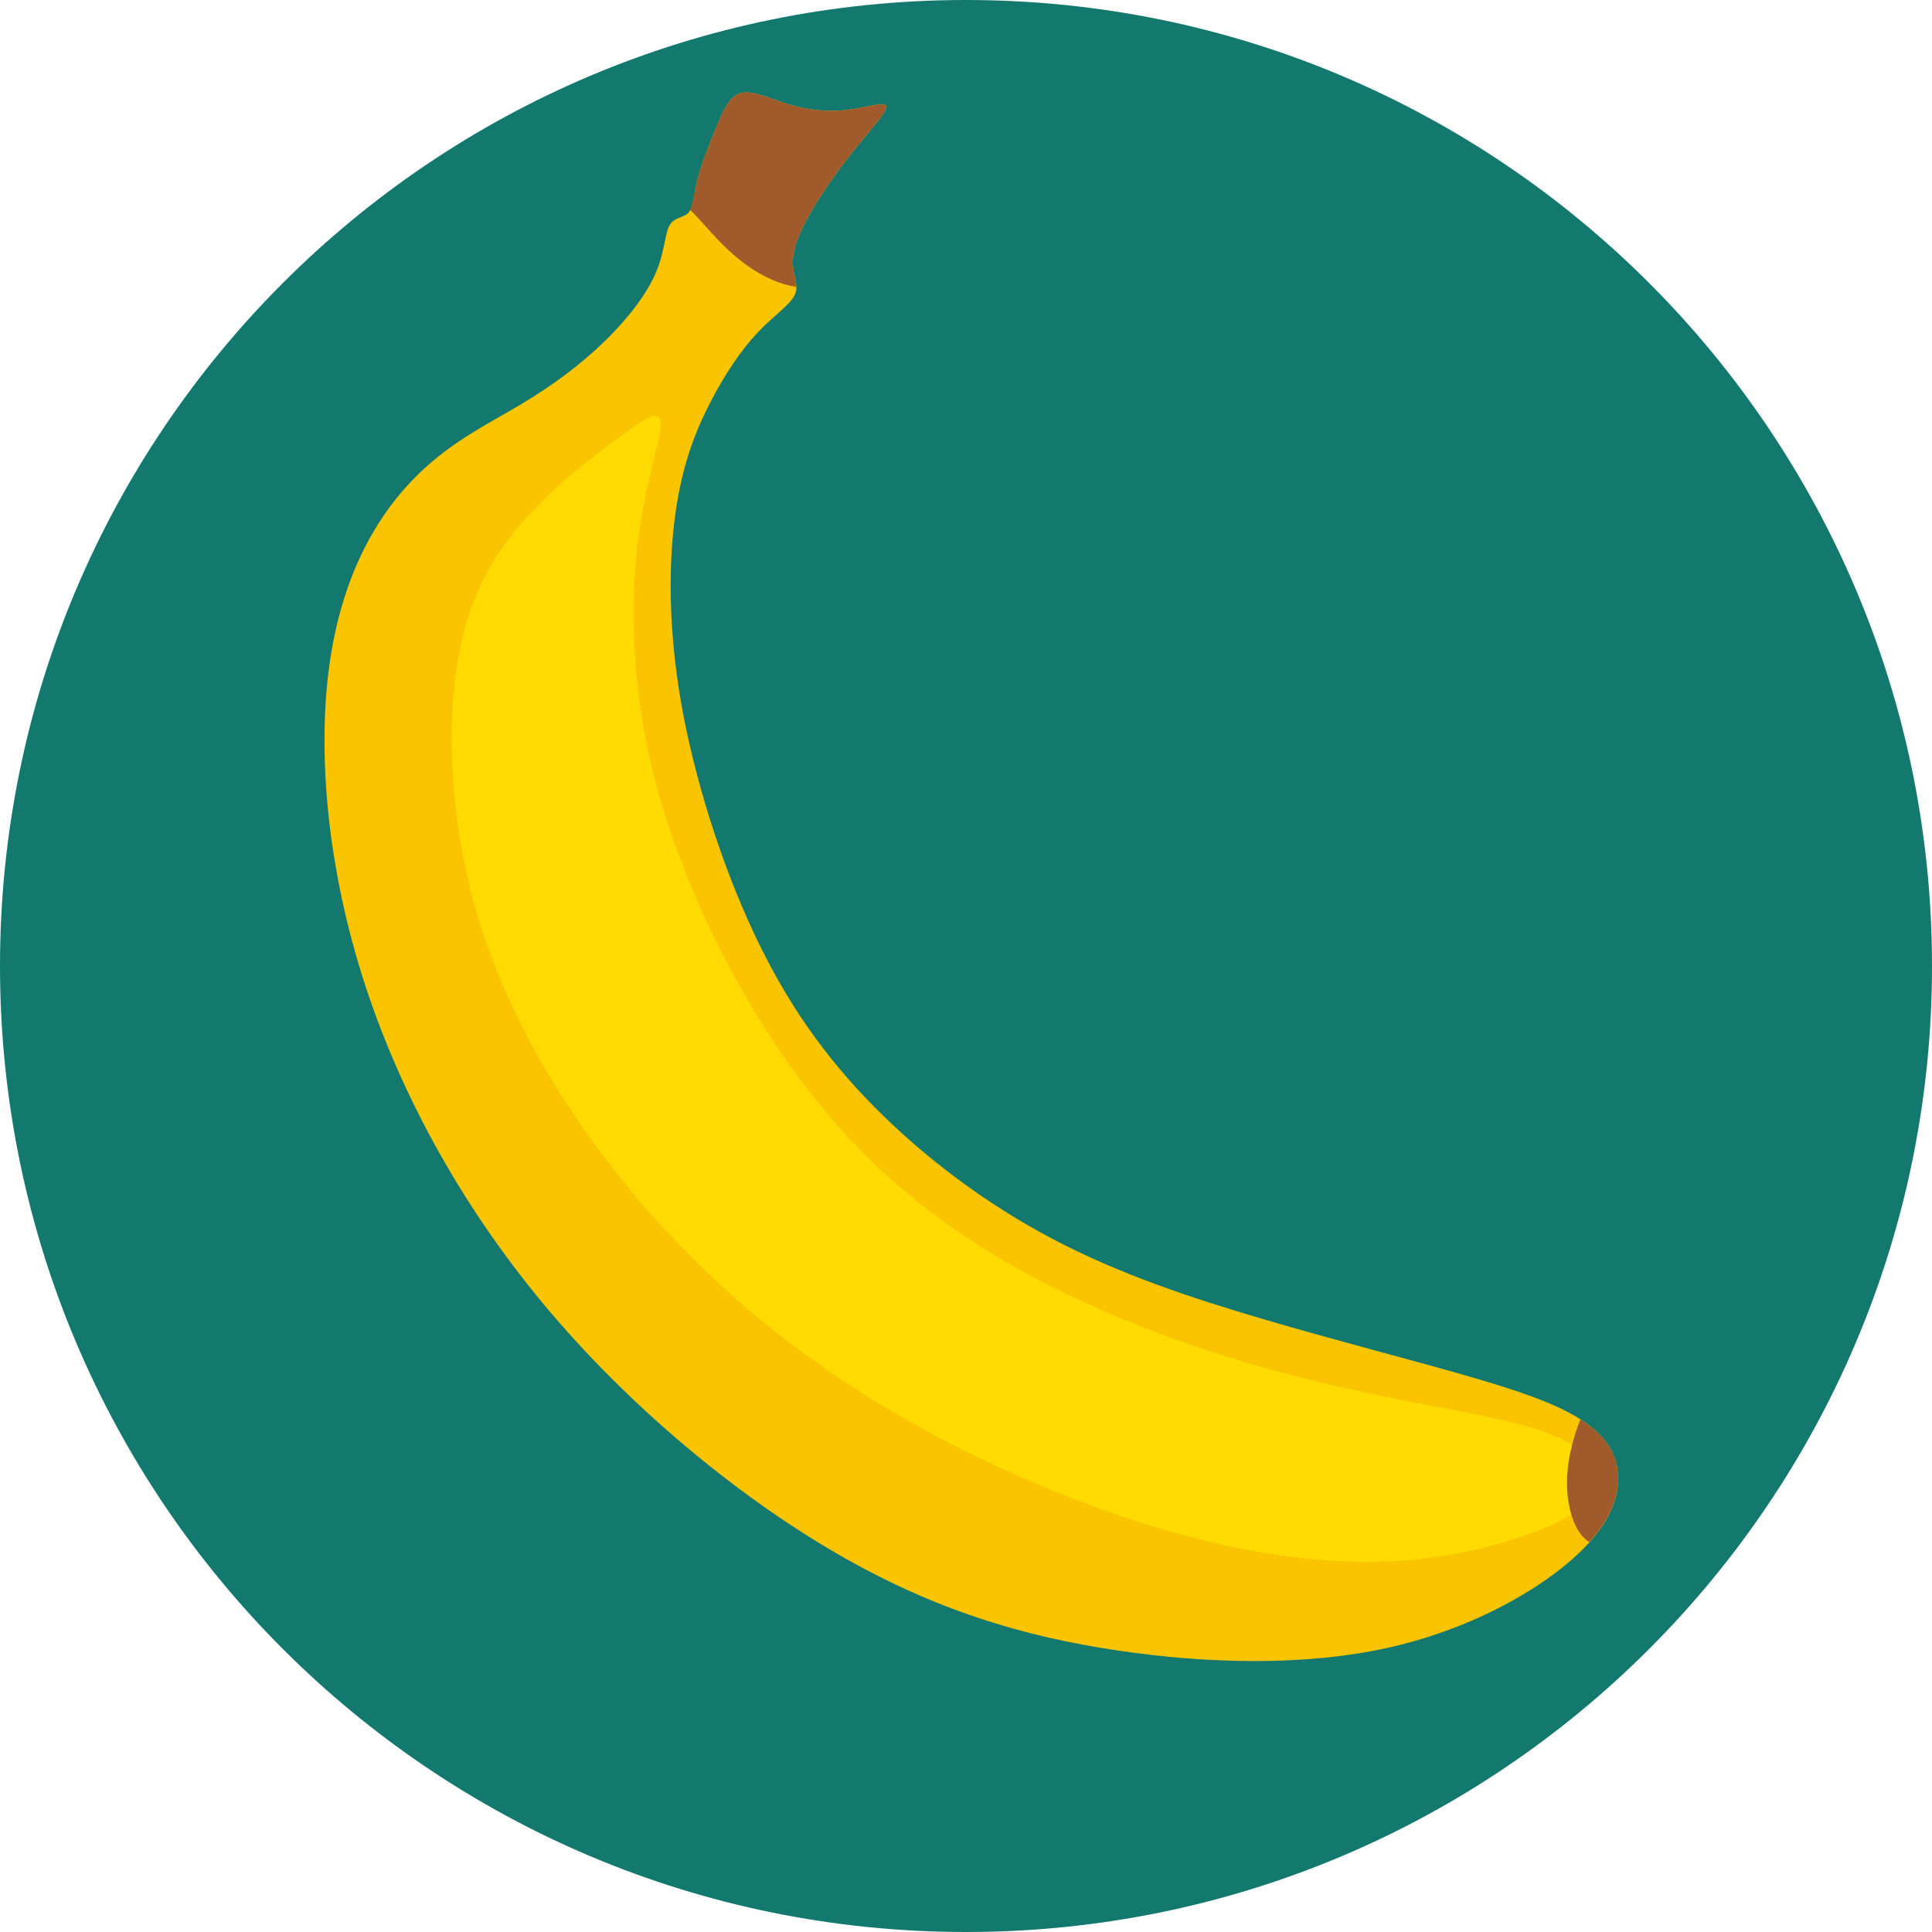
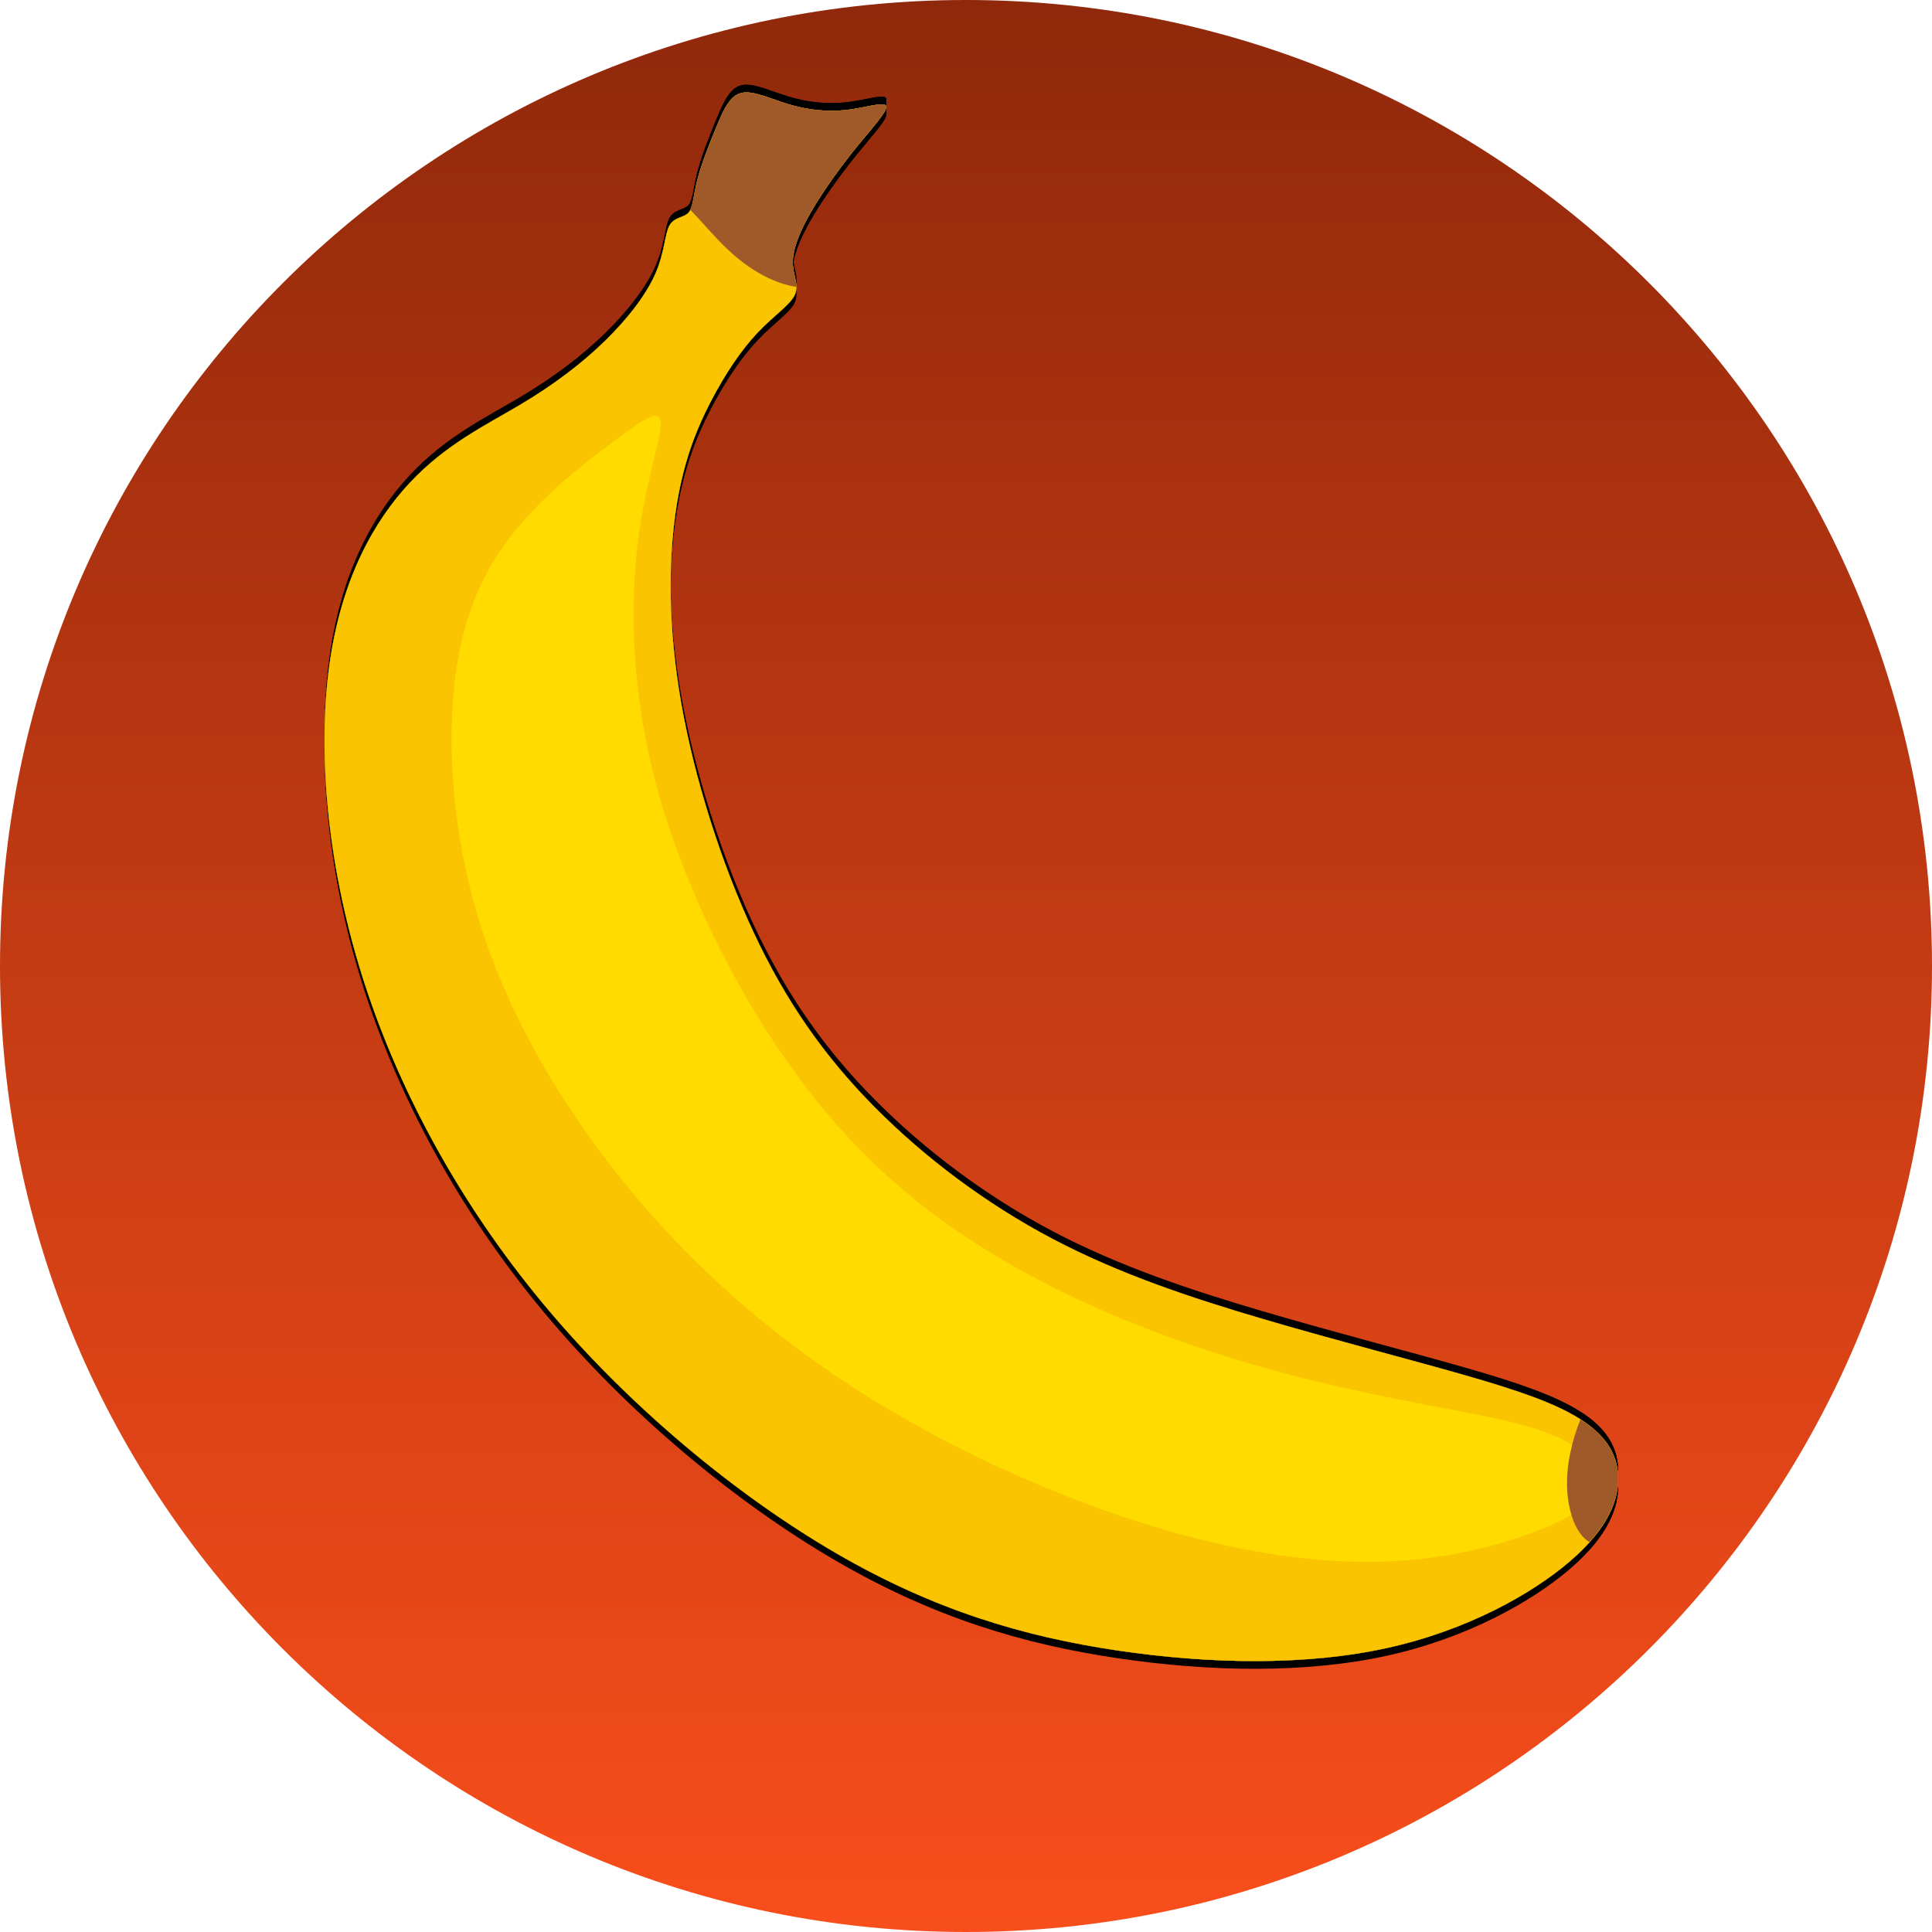
<svg xmlns="http://www.w3.org/2000/svg" width="1000" height="1000" viewBox="0 0 1000 1000" version="1.1" id="svg5">
-   <defs id="defs2" />
-   <circle cx="500" cy="500" r="500" fill="#13786e" />
+   <defs>
+     <linearGradient id="bg_fade" x1="0%" y1="0%" x2="0%" y2="100%">
+       <stop offset="0%" stop-color="#8f280b" />
+       <stop offset="100%" stop-color="#f94e1b" />
+     </linearGradient>
+     <filter id="banana-outline" x="-20%" y="-20%" width="140%" height="140%">
+       <feMorphology in="SourceAlpha" result="expanded" operator="dilate" radius="8" />
+       <feFlood flood-color="#000000" result="outlineColor" />
+       <feComposite in="outlineColor" in2="expanded" operator="in" result="outline" />
+       <feMerge>
+         <feMergeNode in="outline" />
+         <feMergeNode in="SourceGraphic" />
+       </feMerge>
+     </filter>
+   </defs>
+   <circle cx="500" cy="500" r="500" fill="url(#bg_fade)" />
  <g id="layer1">
-     <g id="g22237" transform="           matrix(1.217644,0,0,1.217644,-152.0194,-93.28956)           rotate(45 50 100)           translate(200 -410)           scale(0.9 0.9)       ">
+     <g id="g22237" filter="url(#banana-outline)" transform="           matrix(1.217644,0,0,1.217644,-152.0194,-93.28956)           rotate(45 50 100)           translate(200 -410)           scale(0.9 0.9)       ">
      <path style="fill:#fac400;fill-opacity:1;stroke:none;stroke-width:1px;stroke-linecap:butt;stroke-linejoin:miter;stroke-opacity:1" d="m 172.677,341.22 c 1.272,4.453 7.315,10.495 11.289,20.512 3.975,10.017 5.883,24.009 5.723,39.274 -0.159,15.264 -2.385,31.8 -6.996,49.927 -4.611,18.126 -11.607,37.842 -10.812,62.806 0.795,24.964 9.381,55.174 33.71,87.452 24.328,32.278 64.396,66.622 114.006,92.698 49.609,26.076 108.757,43.884 171.246,49.608 62.489,5.724 128.314,-0.636 180.626,-14.47 52.312,-13.833 91.108,-35.139 126.725,-61.534 35.617,-26.395 68.053,-57.877 89.041,-90.631 20.988,-32.755 30.528,-66.78 32.278,-90.472 1.749,-23.691 -4.293,-37.047 -12.561,-44.521 -8.268,-7.474 -18.762,-9.064 -31.96,-6.043 -13.198,3.021 -29.098,10.653 -52.63,23.691 -23.533,13.038 -54.697,31.482 -86.179,48.655 -31.483,17.172 -63.283,33.072 -97.15,43.567 -33.868,10.494 -69.802,15.582 -103.351,15.423 -33.55,-0.159 -64.714,-5.565 -98.9,-17.967 -34.186,-12.402 -71.392,-31.8 -100.808,-52.471 -29.416,-20.67 -51.04,-42.612 -65.191,-61.375 -14.152,-18.762 -20.83,-34.344 -25.441,-48.814 -4.611,-14.469 -7.155,-27.825 -7.473,-38.956 -0.318,-11.13 1.59,-20.034 -0.159,-24.964 -1.748,-4.929 -7.154,-5.883 -11.607,-10.335 -4.452,-4.452 -7.95,-12.402 -10.813,-23.214 -2.862,-10.812 -5.088,-24.486 -6.36,-36.571 -1.272,-12.084 -1.59,-22.578 -3.816,-23.533 -2.226,-0.954 -6.36,7.632 -12.084,14.787 -5.724,7.155 -13.038,12.879 -20.988,17.172 -7.95,4.293 -16.536,7.155 -19.557,11.926 -3.021,4.771 -0.477,11.449 2.862,19.558 3.339,8.109 7.473,17.649 11.448,24.327 3.975,6.678 7.791,10.494 7.95,13.833 0.159,3.339 -3.339,6.201 -2.067,10.653 z" id="path7182" />
      <path id="path7621" style="fill:#a05a2c;fill-opacity:1;stroke:none;stroke-width:1px;stroke-linecap:butt;stroke-linejoin:miter;stroke-opacity:1" d="m 205.113,228.965 c -2.226,-0.954 -6.36,7.632 -12.084,14.787 -5.724,7.155 -13.038,12.879 -20.988,17.172 -7.95,4.293 -16.536,7.155 -19.557,11.926 -3.021,4.771 -0.478,11.447 2.861,19.557 3.339,8.109 7.474,17.65 11.449,24.328 3.395,5.704 6.528,9.283 7.512,12.297 8.263,0.072 17.029,0.968 25.561,0.74 11.925,-0.318 23.373,-2.862 32.436,-8.268 1.119,-0.668 2.201,-1.38 3.238,-2.15 -2.473,-2.421 -6.193,-3.829 -9.438,-7.072 -4.452,-4.452 -7.952,-12.401 -10.814,-23.213 -2.862,-10.812 -5.087,-24.486 -6.359,-36.57 -1.272,-12.084 -1.59,-22.579 -3.816,-23.533 z" />
      <path style="fill:#ffdb01;fill-opacity:1;stroke:none;stroke-width:1px;stroke-linecap:butt;stroke-linejoin:miter;stroke-opacity:1" d="m 235.642,410.069 c 5.406,4.929 14.629,24.964 32.278,47.542 17.65,22.579 43.726,47.7 76.163,68.212 32.437,20.511 71.233,36.411 108.917,46.746 37.684,10.335 74.254,15.105 109.871,13.356 35.617,-1.749 70.279,-10.017 103.828,-22.102 33.55,-12.084 65.986,-27.984 94.765,-44.68 28.78,-16.695 53.902,-34.185 71.074,-45.793 17.172,-11.607 26.394,-17.331 35.299,-21.465 8.904,-4.134 17.49,-6.678 23.851,-4.928 6.36,1.75 10.494,7.792 12.243,13.675 1.749,5.883 1.113,11.607 -4.93,25.44 -6.042,13.833 -17.49,35.775 -37.207,58.035 -19.716,22.26 -47.7,44.838 -85.702,65.986 -38.002,21.148 -86.02,40.863 -134.675,53.266 -48.655,12.402 -97.945,17.49 -148.508,13.992 -50.563,-3.498 -102.397,-15.582 -145.805,-37.365 -43.408,-21.783 -78.388,-53.265 -98.423,-80.773 -20.035,-27.508 -25.123,-51.04 -26.236,-72.664 -1.113,-21.625 1.749,-41.341 3.975,-56.287 2.226,-14.946 3.816,-25.122 9.222,-20.193 z" id="path19571" />
      <path id="path7625" style="fill:#a05a2c;fill-opacity:1;stroke:none;stroke-width:1px;stroke-linecap:butt;stroke-linejoin:miter;stroke-opacity:1" d="m 888.725,434.439 c -4.02,-0.22 -8.396,0.267 -13.084,1.291 4.296,9.999 10.532,20.107 18.75,27.604 8.048,7.341 17.973,12.17 25.217,10.379 -0.879,-15.92 -6.011,-25.837 -12.656,-31.844 -5.167,-4.671 -11.203,-7.045 -18.227,-7.43 z" />
    </g>
  </g>
</svg>
